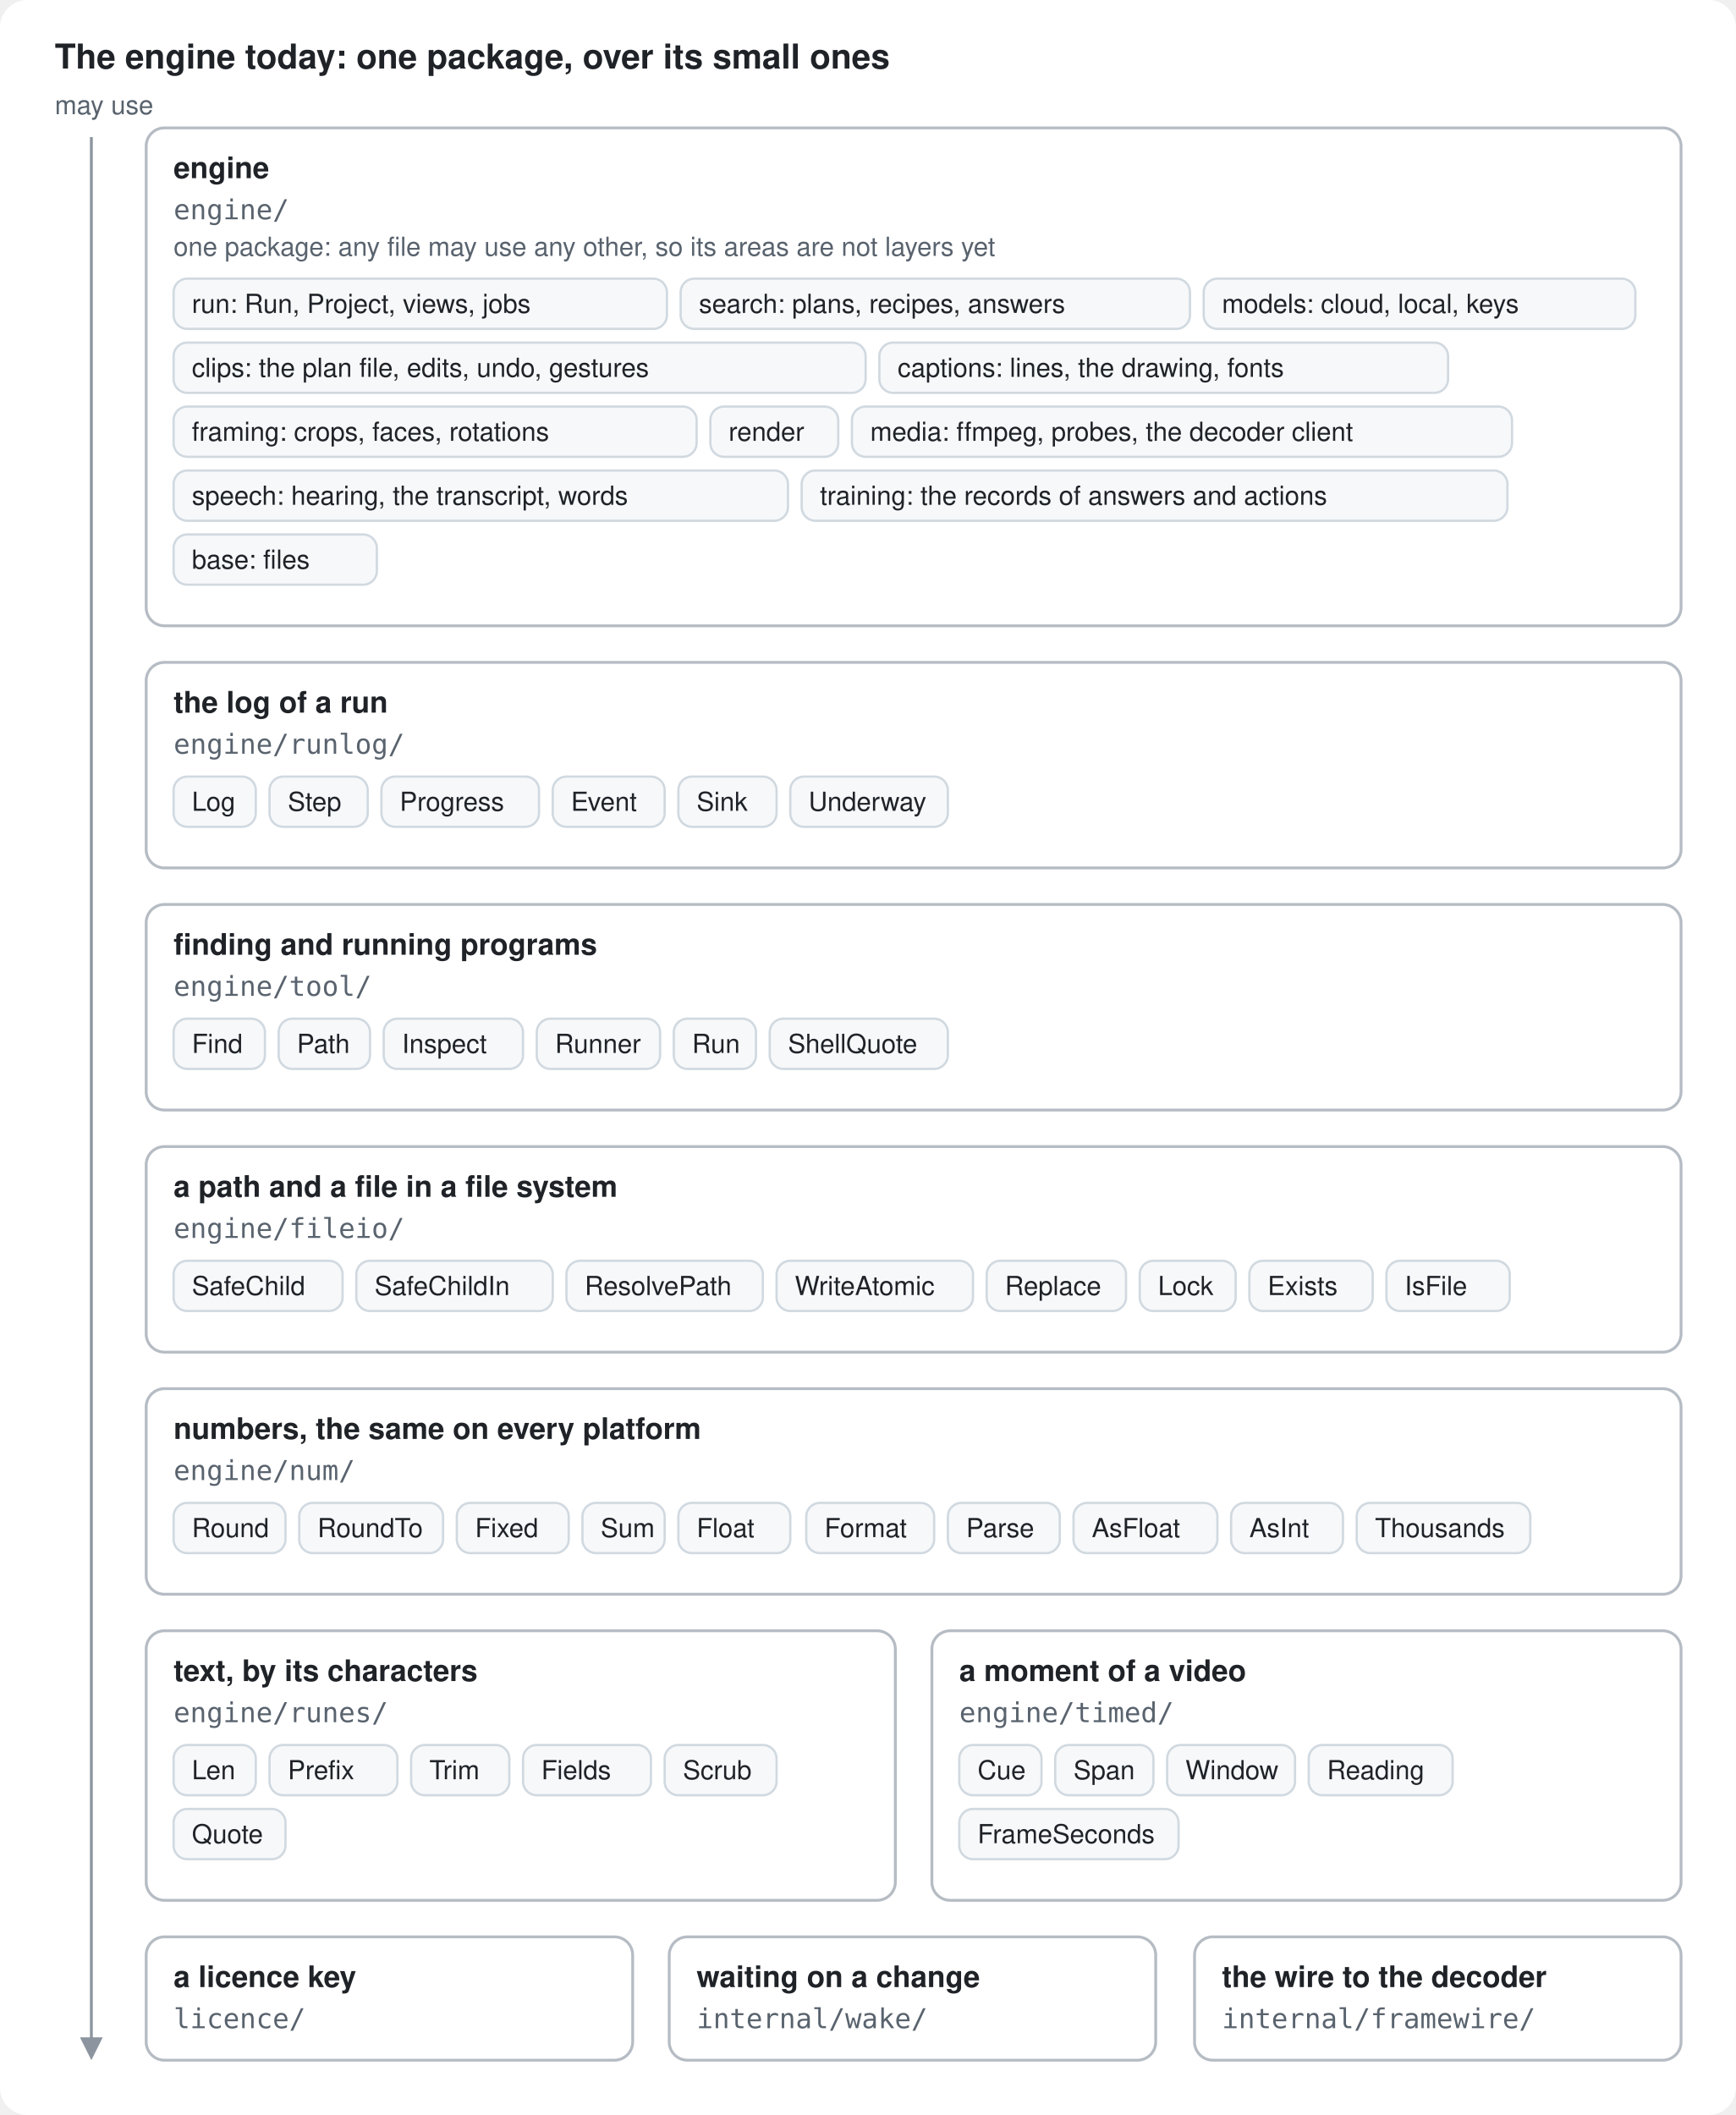
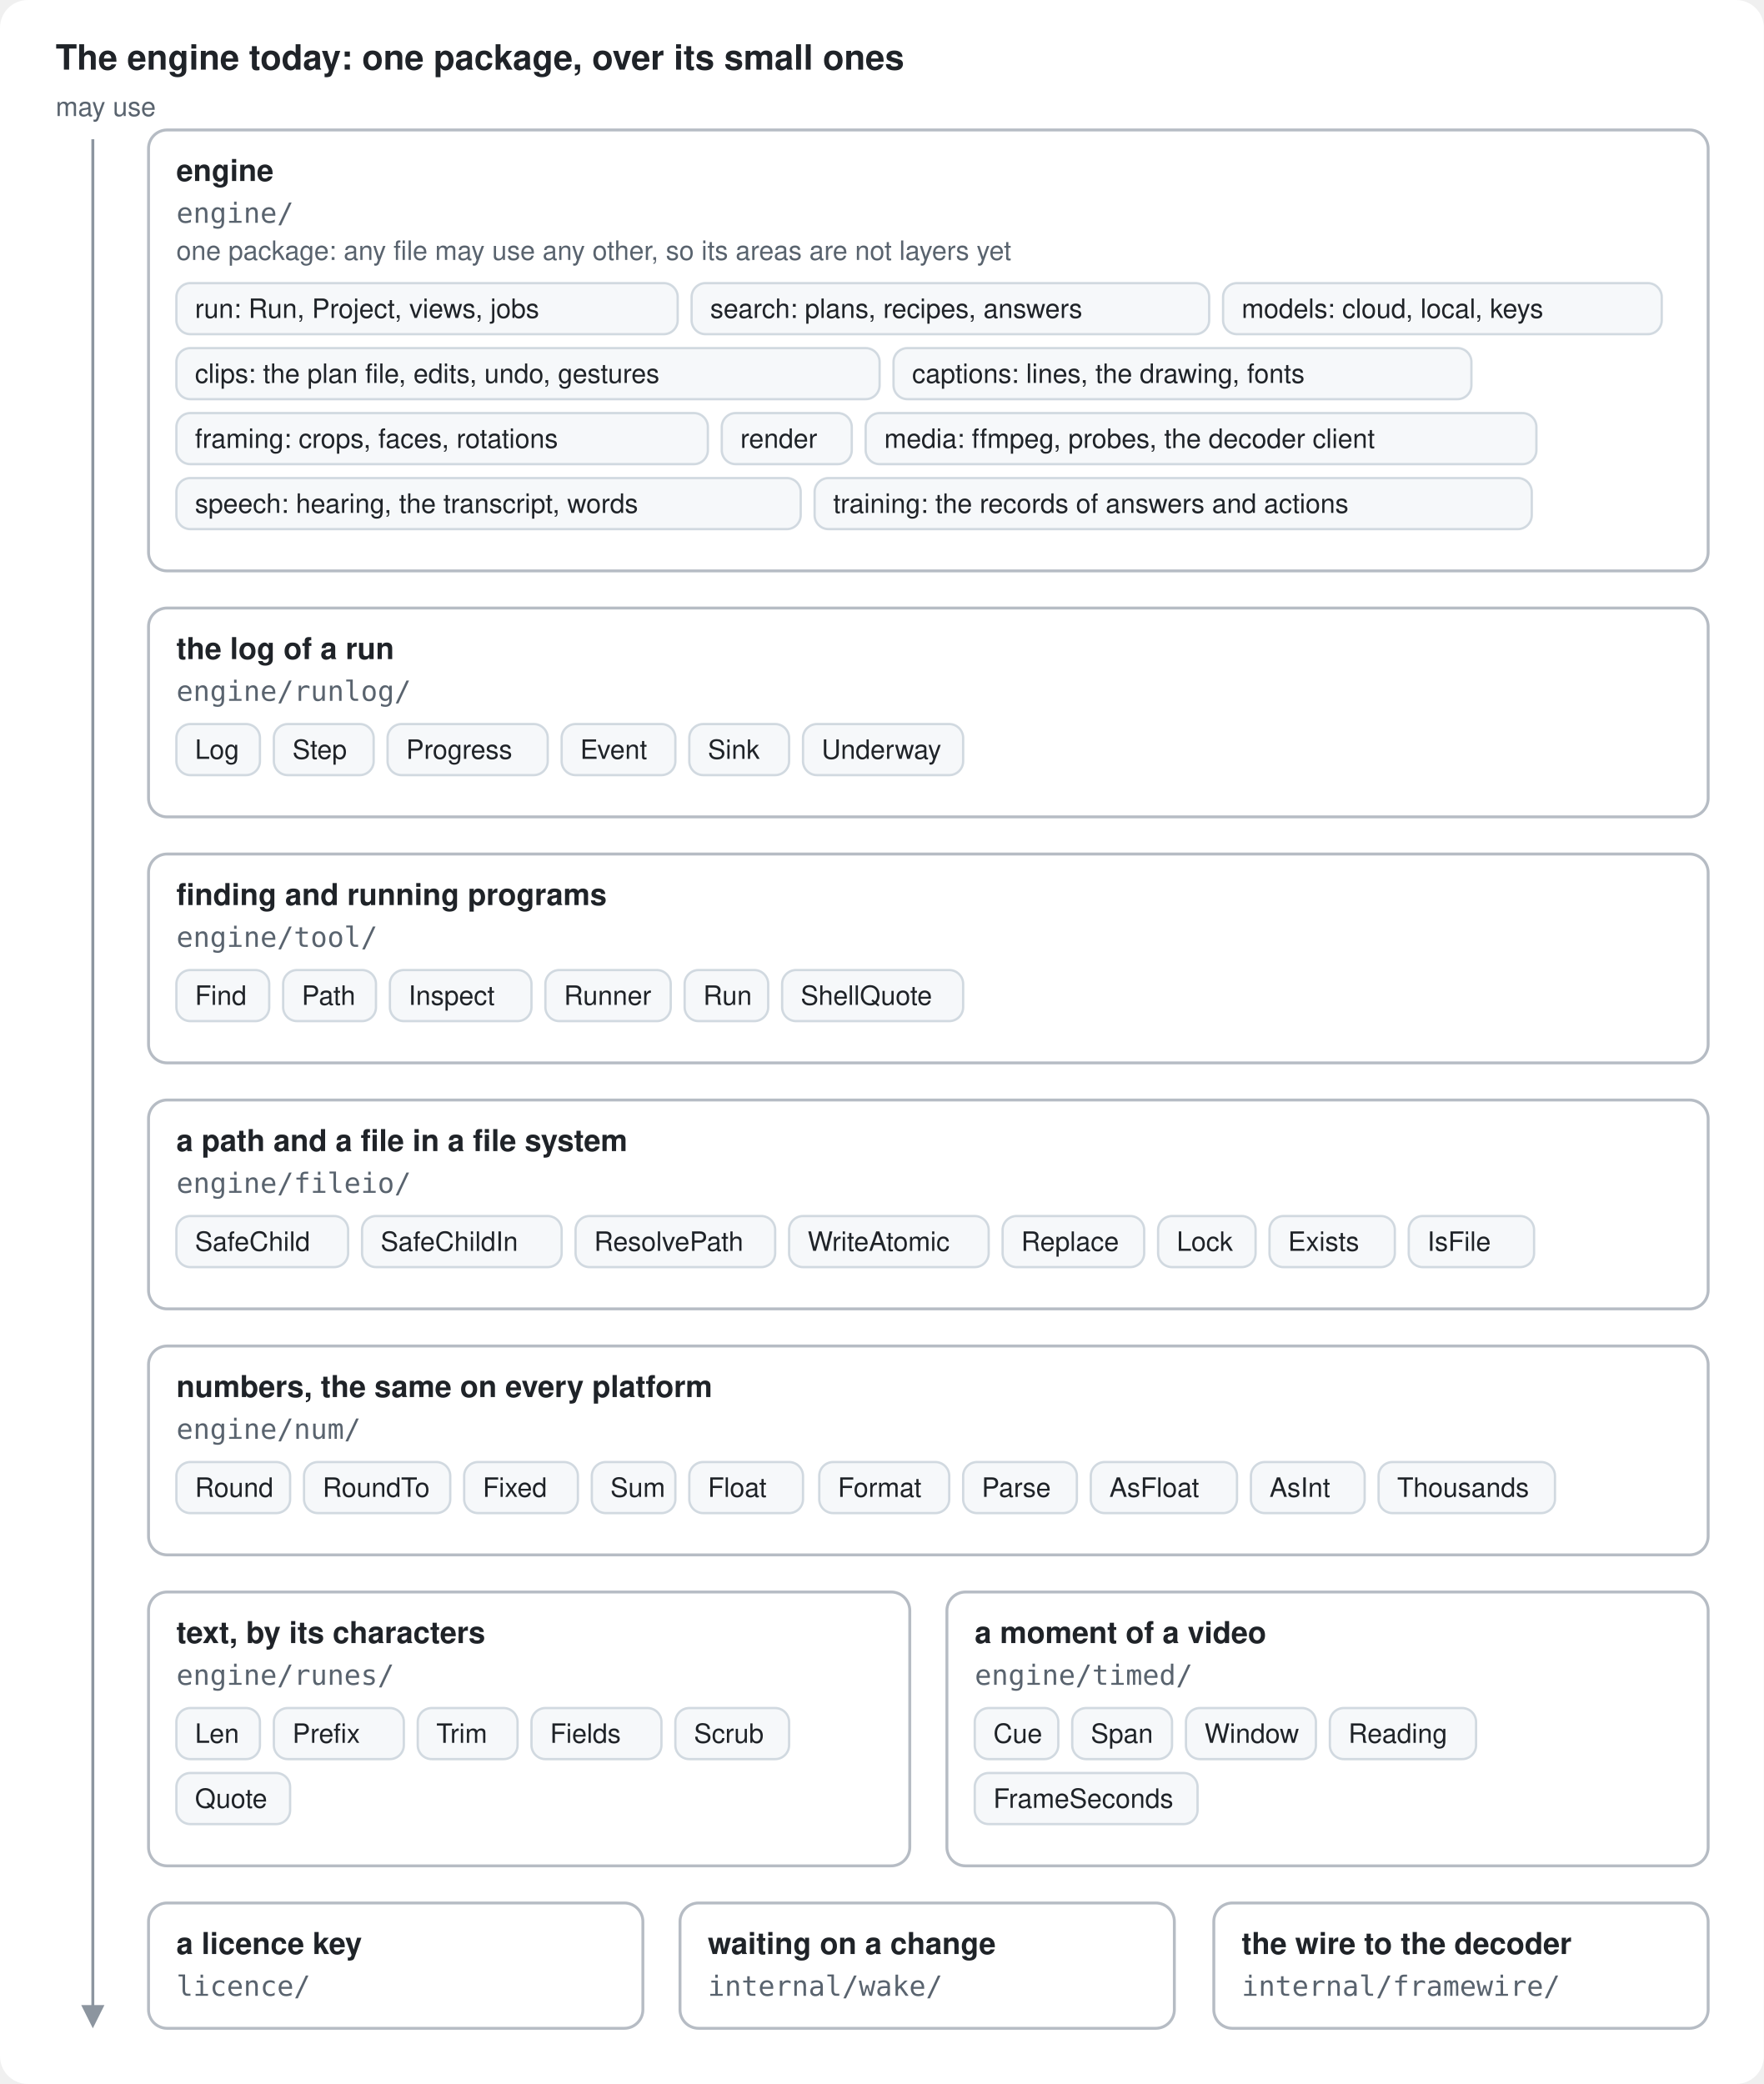
- <svg xmlns="http://www.w3.org/2000/svg" viewBox="0 0 760 926" width="760" height="926" role="img" aria-label="The engine today: one package, over its small ones">
+ <svg xmlns="http://www.w3.org/2000/svg" viewBox="0 0 760 898" width="760" height="898" role="img" aria-label="The engine today: one package, over its small ones">
  <style>
.t{font:600 15px -apple-system,BlinkMacSystemFont,"Segoe UI",Helvetica,Arial,sans-serif;fill:#1f2328}
.n{font:600 13px -apple-system,BlinkMacSystemFont,"Segoe UI",Helvetica,Arial,sans-serif;fill:#1f2328}
.p{font:12px ui-monospace,SFMono-Regular,Menlo,Consolas,monospace;fill:#59636e}
.q{font:11.5px -apple-system,BlinkMacSystemFont,"Segoe UI",Helvetica,Arial,sans-serif;fill:#59636e}
.c{font:11.5px -apple-system,BlinkMacSystemFont,"Segoe UI",Helvetica,Arial,sans-serif;fill:#1f2328}
.bg{fill:#ffffff}
.box{fill:none;stroke:#b6bcc4;stroke-width:1.25}
.dash{fill:none;stroke:#b6bcc4;stroke-width:1.25;stroke-dasharray:4 4}
.tint{fill:#f1f3f5;stroke:#b6bcc4;stroke-width:1.25}
.chip{fill:#f6f8fa;stroke:#d1d9e0;stroke-width:1}
.ax{stroke:#8c959f;stroke-width:1.25;fill:none}
.ah{fill:#8c959f}
@media (prefers-color-scheme:dark){
.bg{fill:#0d1117}
.t,.n,.c{fill:#f0f6fc}.p,.q{fill:#9198a1}
.box,.dash{stroke:#5d6570}.tint{fill:#1c2128;stroke:#5d6570}
.chip{fill:#212830;stroke:#3d444d}.ax{stroke:#7d8590}.ah{fill:#7d8590}}
</style>
-   <rect class="bg" width="760" height="926" rx="12" />
+   <rect class="bg" width="760" height="898" rx="12" />
  <text class="t" x="24" y="30">The engine today: one package, over its small ones</text>
  <text class="q" x="24" y="50">may use</text>
-   <path class="ax" d="M40 60V896" />
-   <path class="ah" d="M35 892L40 902L45 892z" />
-   <rect class="box" x="64" y="56" width="672" height="218" rx="8" />
+   <path class="ax" d="M40 60V868" />
+   <path class="ah" d="M35 864L40 874L45 864z" />
+   <rect class="box" x="64" y="56" width="672" height="190" rx="8" />
  <text class="n" x="76" y="78">engine</text>
  <text class="p" x="76" y="96">engine/</text>
  <text class="q" x="76" y="112">one package: any file may use any other, so its areas are not layers yet</text>
  <rect class="chip" x="76" y="122" width="216" height="22" rx="6" />
  <text class="c" x="84" y="137">run: Run, Project, views, jobs</text>
  <rect class="chip" x="298" y="122" width="223" height="22" rx="6" />
  <text class="c" x="306" y="137">search: plans, recipes, answers</text>
  <rect class="chip" x="527" y="122" width="189" height="22" rx="6" />
  <text class="c" x="535" y="137">models: cloud, local, keys</text>
  <rect class="chip" x="76" y="150" width="303" height="22" rx="6" />
  <text class="c" x="84" y="165">clips: the plan file, edits, undo, gestures</text>
  <rect class="chip" x="385" y="150" width="249" height="22" rx="6" />
  <text class="c" x="393" y="165">captions: lines, the drawing, fonts</text>
  <rect class="chip" x="76" y="178" width="229" height="22" rx="6" />
  <text class="c" x="84" y="193">framing: crops, faces, rotations</text>
  <rect class="chip" x="311" y="178" width="56" height="22" rx="6" />
  <text class="c" x="319" y="193">render</text>
  <rect class="chip" x="373" y="178" width="289" height="22" rx="6" />
  <text class="c" x="381" y="193">media: ffmpeg, probes, the decoder client</text>
  <rect class="chip" x="76" y="206" width="269" height="22" rx="6" />
  <text class="c" x="84" y="221">speech: hearing, the transcript, words</text>
  <rect class="chip" x="351" y="206" width="309" height="22" rx="6" />
  <text class="c" x="359" y="221">training: the records of answers and actions</text>
-   <rect class="chip" x="76" y="234" width="89" height="22" rx="6" />
-   <text class="c" x="84" y="249">base: files</text>
-   <rect class="box" x="64" y="290" width="672" height="90" rx="8" />
-   <text class="n" x="76" y="312">the log of a run</text>
-   <text class="p" x="76" y="330">engine/runlog/</text>
-   <rect class="chip" x="76" y="340" width="36" height="22" rx="6" />
-   <text class="c" x="84" y="355">Log</text>
-   <rect class="chip" x="118" y="340" width="43" height="22" rx="6" />
-   <text class="c" x="126" y="355">Step</text>
-   <rect class="chip" x="167" y="340" width="69" height="22" rx="6" />
-   <text class="c" x="175" y="355">Progress</text>
-   <rect class="chip" x="242" y="340" width="49" height="22" rx="6" />
-   <text class="c" x="250" y="355">Event</text>
-   <rect class="chip" x="297" y="340" width="43" height="22" rx="6" />
-   <text class="c" x="305" y="355">Sink</text>
-   <rect class="chip" x="346" y="340" width="69" height="22" rx="6" />
-   <text class="c" x="354" y="355">Underway</text>
-   <rect class="box" x="64" y="396" width="672" height="90" rx="8" />
-   <text class="n" x="76" y="418">finding and running programs</text>
-   <text class="p" x="76" y="436">engine/tool/</text>
-   <rect class="chip" x="76" y="446" width="40" height="22" rx="6" />
-   <text class="c" x="84" y="461">Find</text>
-   <rect class="chip" x="122" y="446" width="40" height="22" rx="6" />
-   <text class="c" x="130" y="461">Path</text>
-   <rect class="chip" x="168" y="446" width="61" height="22" rx="6" />
-   <text class="c" x="176" y="461">Inspect</text>
-   <rect class="chip" x="235" y="446" width="54" height="22" rx="6" />
-   <text class="c" x="243" y="461">Runner</text>
-   <rect class="chip" x="295" y="446" width="36" height="22" rx="6" />
-   <text class="c" x="303" y="461">Run</text>
-   <rect class="chip" x="337" y="446" width="78" height="22" rx="6" />
-   <text class="c" x="345" y="461">ShellQuote</text>
-   <rect class="box" x="64" y="502" width="672" height="90" rx="8" />
-   <text class="n" x="76" y="524">a path and a file in a file system</text>
-   <text class="p" x="76" y="542">engine/fileio/</text>
-   <rect class="chip" x="76" y="552" width="74" height="22" rx="6" />
-   <text class="c" x="84" y="567">SafeChild</text>
-   <rect class="chip" x="156" y="552" width="86" height="22" rx="6" />
-   <text class="c" x="164" y="567">SafeChildIn</text>
-   <rect class="chip" x="248" y="552" width="86" height="22" rx="6" />
-   <text class="c" x="256" y="567">ResolvePath</text>
-   <rect class="chip" x="340" y="552" width="86" height="22" rx="6" />
-   <text class="c" x="348" y="567">WriteAtomic</text>
-   <rect class="chip" x="432" y="552" width="61" height="22" rx="6" />
-   <text class="c" x="440" y="567">Replace</text>
-   <rect class="chip" x="499" y="552" width="42" height="22" rx="6" />
-   <text class="c" x="507" y="567">Lock</text>
-   <rect class="chip" x="547" y="552" width="54" height="22" rx="6" />
-   <text class="c" x="555" y="567">Exists</text>
-   <rect class="chip" x="607" y="552" width="54" height="22" rx="6" />
-   <text class="c" x="615" y="567">IsFile</text>
-   <rect class="box" x="64" y="608" width="672" height="90" rx="8" />
-   <text class="n" x="76" y="630">numbers, the same on every platform</text>
-   <text class="p" x="76" y="648">engine/num/</text>
-   <rect class="chip" x="76" y="658" width="49" height="22" rx="6" />
-   <text class="c" x="84" y="673">Round</text>
-   <rect class="chip" x="131" y="658" width="63" height="22" rx="6" />
-   <text class="c" x="139" y="673">RoundTo</text>
-   <rect class="chip" x="200" y="658" width="49" height="22" rx="6" />
-   <text class="c" x="208" y="673">Fixed</text>
-   <rect class="chip" x="255" y="658" width="36" height="22" rx="6" />
-   <text class="c" x="263" y="673">Sum</text>
-   <rect class="chip" x="297" y="658" width="49" height="22" rx="6" />
-   <text class="c" x="305" y="673">Float</text>
-   <rect class="chip" x="353" y="658" width="56" height="22" rx="6" />
-   <text class="c" x="361" y="673">Format</text>
-   <rect class="chip" x="415" y="658" width="49" height="22" rx="6" />
-   <text class="c" x="423" y="673">Parse</text>
-   <rect class="chip" x="470" y="658" width="63" height="22" rx="6" />
-   <text class="c" x="478" y="673">AsFloat</text>
-   <rect class="chip" x="539" y="658" width="49" height="22" rx="6" />
-   <text class="c" x="547" y="673">AsInt</text>
-   <rect class="chip" x="594" y="658" width="76" height="22" rx="6" />
-   <text class="c" x="602" y="673">Thousands</text>
-   <rect class="box" x="64" y="714" width="328" height="118" rx="8" />
-   <text class="n" x="76" y="736">text, by its characters</text>
-   <text class="p" x="76" y="754">engine/runes/</text>
-   <rect class="chip" x="76" y="764" width="36" height="22" rx="6" />
-   <text class="c" x="84" y="779">Len</text>
-   <rect class="chip" x="118" y="764" width="56" height="22" rx="6" />
-   <text class="c" x="126" y="779">Prefix</text>
-   <rect class="chip" x="180" y="764" width="43" height="22" rx="6" />
-   <text class="c" x="188" y="779">Trim</text>
-   <rect class="chip" x="229" y="764" width="56" height="22" rx="6" />
-   <text class="c" x="237" y="779">Fields</text>
-   <rect class="chip" x="291" y="764" width="49" height="22" rx="6" />
-   <text class="c" x="299" y="779">Scrub</text>
-   <rect class="chip" x="76" y="792" width="49" height="22" rx="6" />
-   <text class="c" x="84" y="807">Quote</text>
-   <rect class="box" x="408" y="714" width="328" height="118" rx="8" />
-   <text class="n" x="420" y="736">a moment of a video</text>
-   <text class="p" x="420" y="754">engine/timed/</text>
-   <rect class="chip" x="420" y="764" width="36" height="22" rx="6" />
-   <text class="c" x="428" y="779">Cue</text>
-   <rect class="chip" x="462" y="764" width="43" height="22" rx="6" />
-   <text class="c" x="470" y="779">Span</text>
-   <rect class="chip" x="511" y="764" width="56" height="22" rx="6" />
-   <text class="c" x="519" y="779">Window</text>
-   <rect class="chip" x="573" y="764" width="63" height="22" rx="6" />
-   <text class="c" x="581" y="779">Reading</text>
-   <rect class="chip" x="420" y="792" width="96" height="22" rx="6" />
-   <text class="c" x="428" y="807">FrameSeconds</text>
-   <rect class="box" x="64" y="848" width="213" height="54" rx="8" />
-   <text class="n" x="76" y="870">a licence key</text>
-   <text class="p" x="76" y="888">licence/</text>
-   <rect class="box" x="293" y="848" width="213" height="54" rx="8" />
-   <text class="n" x="305" y="870">waiting on a change</text>
-   <text class="p" x="305" y="888">internal/wake/</text>
-   <rect class="box" x="523" y="848" width="213" height="54" rx="8" />
-   <text class="n" x="535" y="870">the wire to the decoder</text>
-   <text class="p" x="535" y="888">internal/framewire/</text>
+   <rect class="box" x="64" y="262" width="672" height="90" rx="8" />
+   <text class="n" x="76" y="284">the log of a run</text>
+   <text class="p" x="76" y="302">engine/runlog/</text>
+   <rect class="chip" x="76" y="312" width="36" height="22" rx="6" />
+   <text class="c" x="84" y="327">Log</text>
+   <rect class="chip" x="118" y="312" width="43" height="22" rx="6" />
+   <text class="c" x="126" y="327">Step</text>
+   <rect class="chip" x="167" y="312" width="69" height="22" rx="6" />
+   <text class="c" x="175" y="327">Progress</text>
+   <rect class="chip" x="242" y="312" width="49" height="22" rx="6" />
+   <text class="c" x="250" y="327">Event</text>
+   <rect class="chip" x="297" y="312" width="43" height="22" rx="6" />
+   <text class="c" x="305" y="327">Sink</text>
+   <rect class="chip" x="346" y="312" width="69" height="22" rx="6" />
+   <text class="c" x="354" y="327">Underway</text>
+   <rect class="box" x="64" y="368" width="672" height="90" rx="8" />
+   <text class="n" x="76" y="390">finding and running programs</text>
+   <text class="p" x="76" y="408">engine/tool/</text>
+   <rect class="chip" x="76" y="418" width="40" height="22" rx="6" />
+   <text class="c" x="84" y="433">Find</text>
+   <rect class="chip" x="122" y="418" width="40" height="22" rx="6" />
+   <text class="c" x="130" y="433">Path</text>
+   <rect class="chip" x="168" y="418" width="61" height="22" rx="6" />
+   <text class="c" x="176" y="433">Inspect</text>
+   <rect class="chip" x="235" y="418" width="54" height="22" rx="6" />
+   <text class="c" x="243" y="433">Runner</text>
+   <rect class="chip" x="295" y="418" width="36" height="22" rx="6" />
+   <text class="c" x="303" y="433">Run</text>
+   <rect class="chip" x="337" y="418" width="78" height="22" rx="6" />
+   <text class="c" x="345" y="433">ShellQuote</text>
+   <rect class="box" x="64" y="474" width="672" height="90" rx="8" />
+   <text class="n" x="76" y="496">a path and a file in a file system</text>
+   <text class="p" x="76" y="514">engine/fileio/</text>
+   <rect class="chip" x="76" y="524" width="74" height="22" rx="6" />
+   <text class="c" x="84" y="539">SafeChild</text>
+   <rect class="chip" x="156" y="524" width="86" height="22" rx="6" />
+   <text class="c" x="164" y="539">SafeChildIn</text>
+   <rect class="chip" x="248" y="524" width="86" height="22" rx="6" />
+   <text class="c" x="256" y="539">ResolvePath</text>
+   <rect class="chip" x="340" y="524" width="86" height="22" rx="6" />
+   <text class="c" x="348" y="539">WriteAtomic</text>
+   <rect class="chip" x="432" y="524" width="61" height="22" rx="6" />
+   <text class="c" x="440" y="539">Replace</text>
+   <rect class="chip" x="499" y="524" width="42" height="22" rx="6" />
+   <text class="c" x="507" y="539">Lock</text>
+   <rect class="chip" x="547" y="524" width="54" height="22" rx="6" />
+   <text class="c" x="555" y="539">Exists</text>
+   <rect class="chip" x="607" y="524" width="54" height="22" rx="6" />
+   <text class="c" x="615" y="539">IsFile</text>
+   <rect class="box" x="64" y="580" width="672" height="90" rx="8" />
+   <text class="n" x="76" y="602">numbers, the same on every platform</text>
+   <text class="p" x="76" y="620">engine/num/</text>
+   <rect class="chip" x="76" y="630" width="49" height="22" rx="6" />
+   <text class="c" x="84" y="645">Round</text>
+   <rect class="chip" x="131" y="630" width="63" height="22" rx="6" />
+   <text class="c" x="139" y="645">RoundTo</text>
+   <rect class="chip" x="200" y="630" width="49" height="22" rx="6" />
+   <text class="c" x="208" y="645">Fixed</text>
+   <rect class="chip" x="255" y="630" width="36" height="22" rx="6" />
+   <text class="c" x="263" y="645">Sum</text>
+   <rect class="chip" x="297" y="630" width="49" height="22" rx="6" />
+   <text class="c" x="305" y="645">Float</text>
+   <rect class="chip" x="353" y="630" width="56" height="22" rx="6" />
+   <text class="c" x="361" y="645">Format</text>
+   <rect class="chip" x="415" y="630" width="49" height="22" rx="6" />
+   <text class="c" x="423" y="645">Parse</text>
+   <rect class="chip" x="470" y="630" width="63" height="22" rx="6" />
+   <text class="c" x="478" y="645">AsFloat</text>
+   <rect class="chip" x="539" y="630" width="49" height="22" rx="6" />
+   <text class="c" x="547" y="645">AsInt</text>
+   <rect class="chip" x="594" y="630" width="76" height="22" rx="6" />
+   <text class="c" x="602" y="645">Thousands</text>
+   <rect class="box" x="64" y="686" width="328" height="118" rx="8" />
+   <text class="n" x="76" y="708">text, by its characters</text>
+   <text class="p" x="76" y="726">engine/runes/</text>
+   <rect class="chip" x="76" y="736" width="36" height="22" rx="6" />
+   <text class="c" x="84" y="751">Len</text>
+   <rect class="chip" x="118" y="736" width="56" height="22" rx="6" />
+   <text class="c" x="126" y="751">Prefix</text>
+   <rect class="chip" x="180" y="736" width="43" height="22" rx="6" />
+   <text class="c" x="188" y="751">Trim</text>
+   <rect class="chip" x="229" y="736" width="56" height="22" rx="6" />
+   <text class="c" x="237" y="751">Fields</text>
+   <rect class="chip" x="291" y="736" width="49" height="22" rx="6" />
+   <text class="c" x="299" y="751">Scrub</text>
+   <rect class="chip" x="76" y="764" width="49" height="22" rx="6" />
+   <text class="c" x="84" y="779">Quote</text>
+   <rect class="box" x="408" y="686" width="328" height="118" rx="8" />
+   <text class="n" x="420" y="708">a moment of a video</text>
+   <text class="p" x="420" y="726">engine/timed/</text>
+   <rect class="chip" x="420" y="736" width="36" height="22" rx="6" />
+   <text class="c" x="428" y="751">Cue</text>
+   <rect class="chip" x="462" y="736" width="43" height="22" rx="6" />
+   <text class="c" x="470" y="751">Span</text>
+   <rect class="chip" x="511" y="736" width="56" height="22" rx="6" />
+   <text class="c" x="519" y="751">Window</text>
+   <rect class="chip" x="573" y="736" width="63" height="22" rx="6" />
+   <text class="c" x="581" y="751">Reading</text>
+   <rect class="chip" x="420" y="764" width="96" height="22" rx="6" />
+   <text class="c" x="428" y="779">FrameSeconds</text>
+   <rect class="box" x="64" y="820" width="213" height="54" rx="8" />
+   <text class="n" x="76" y="842">a licence key</text>
+   <text class="p" x="76" y="860">licence/</text>
+   <rect class="box" x="293" y="820" width="213" height="54" rx="8" />
+   <text class="n" x="305" y="842">waiting on a change</text>
+   <text class="p" x="305" y="860">internal/wake/</text>
+   <rect class="box" x="523" y="820" width="213" height="54" rx="8" />
+   <text class="n" x="535" y="842">the wire to the decoder</text>
+   <text class="p" x="535" y="860">internal/framewire/</text>
</svg>
